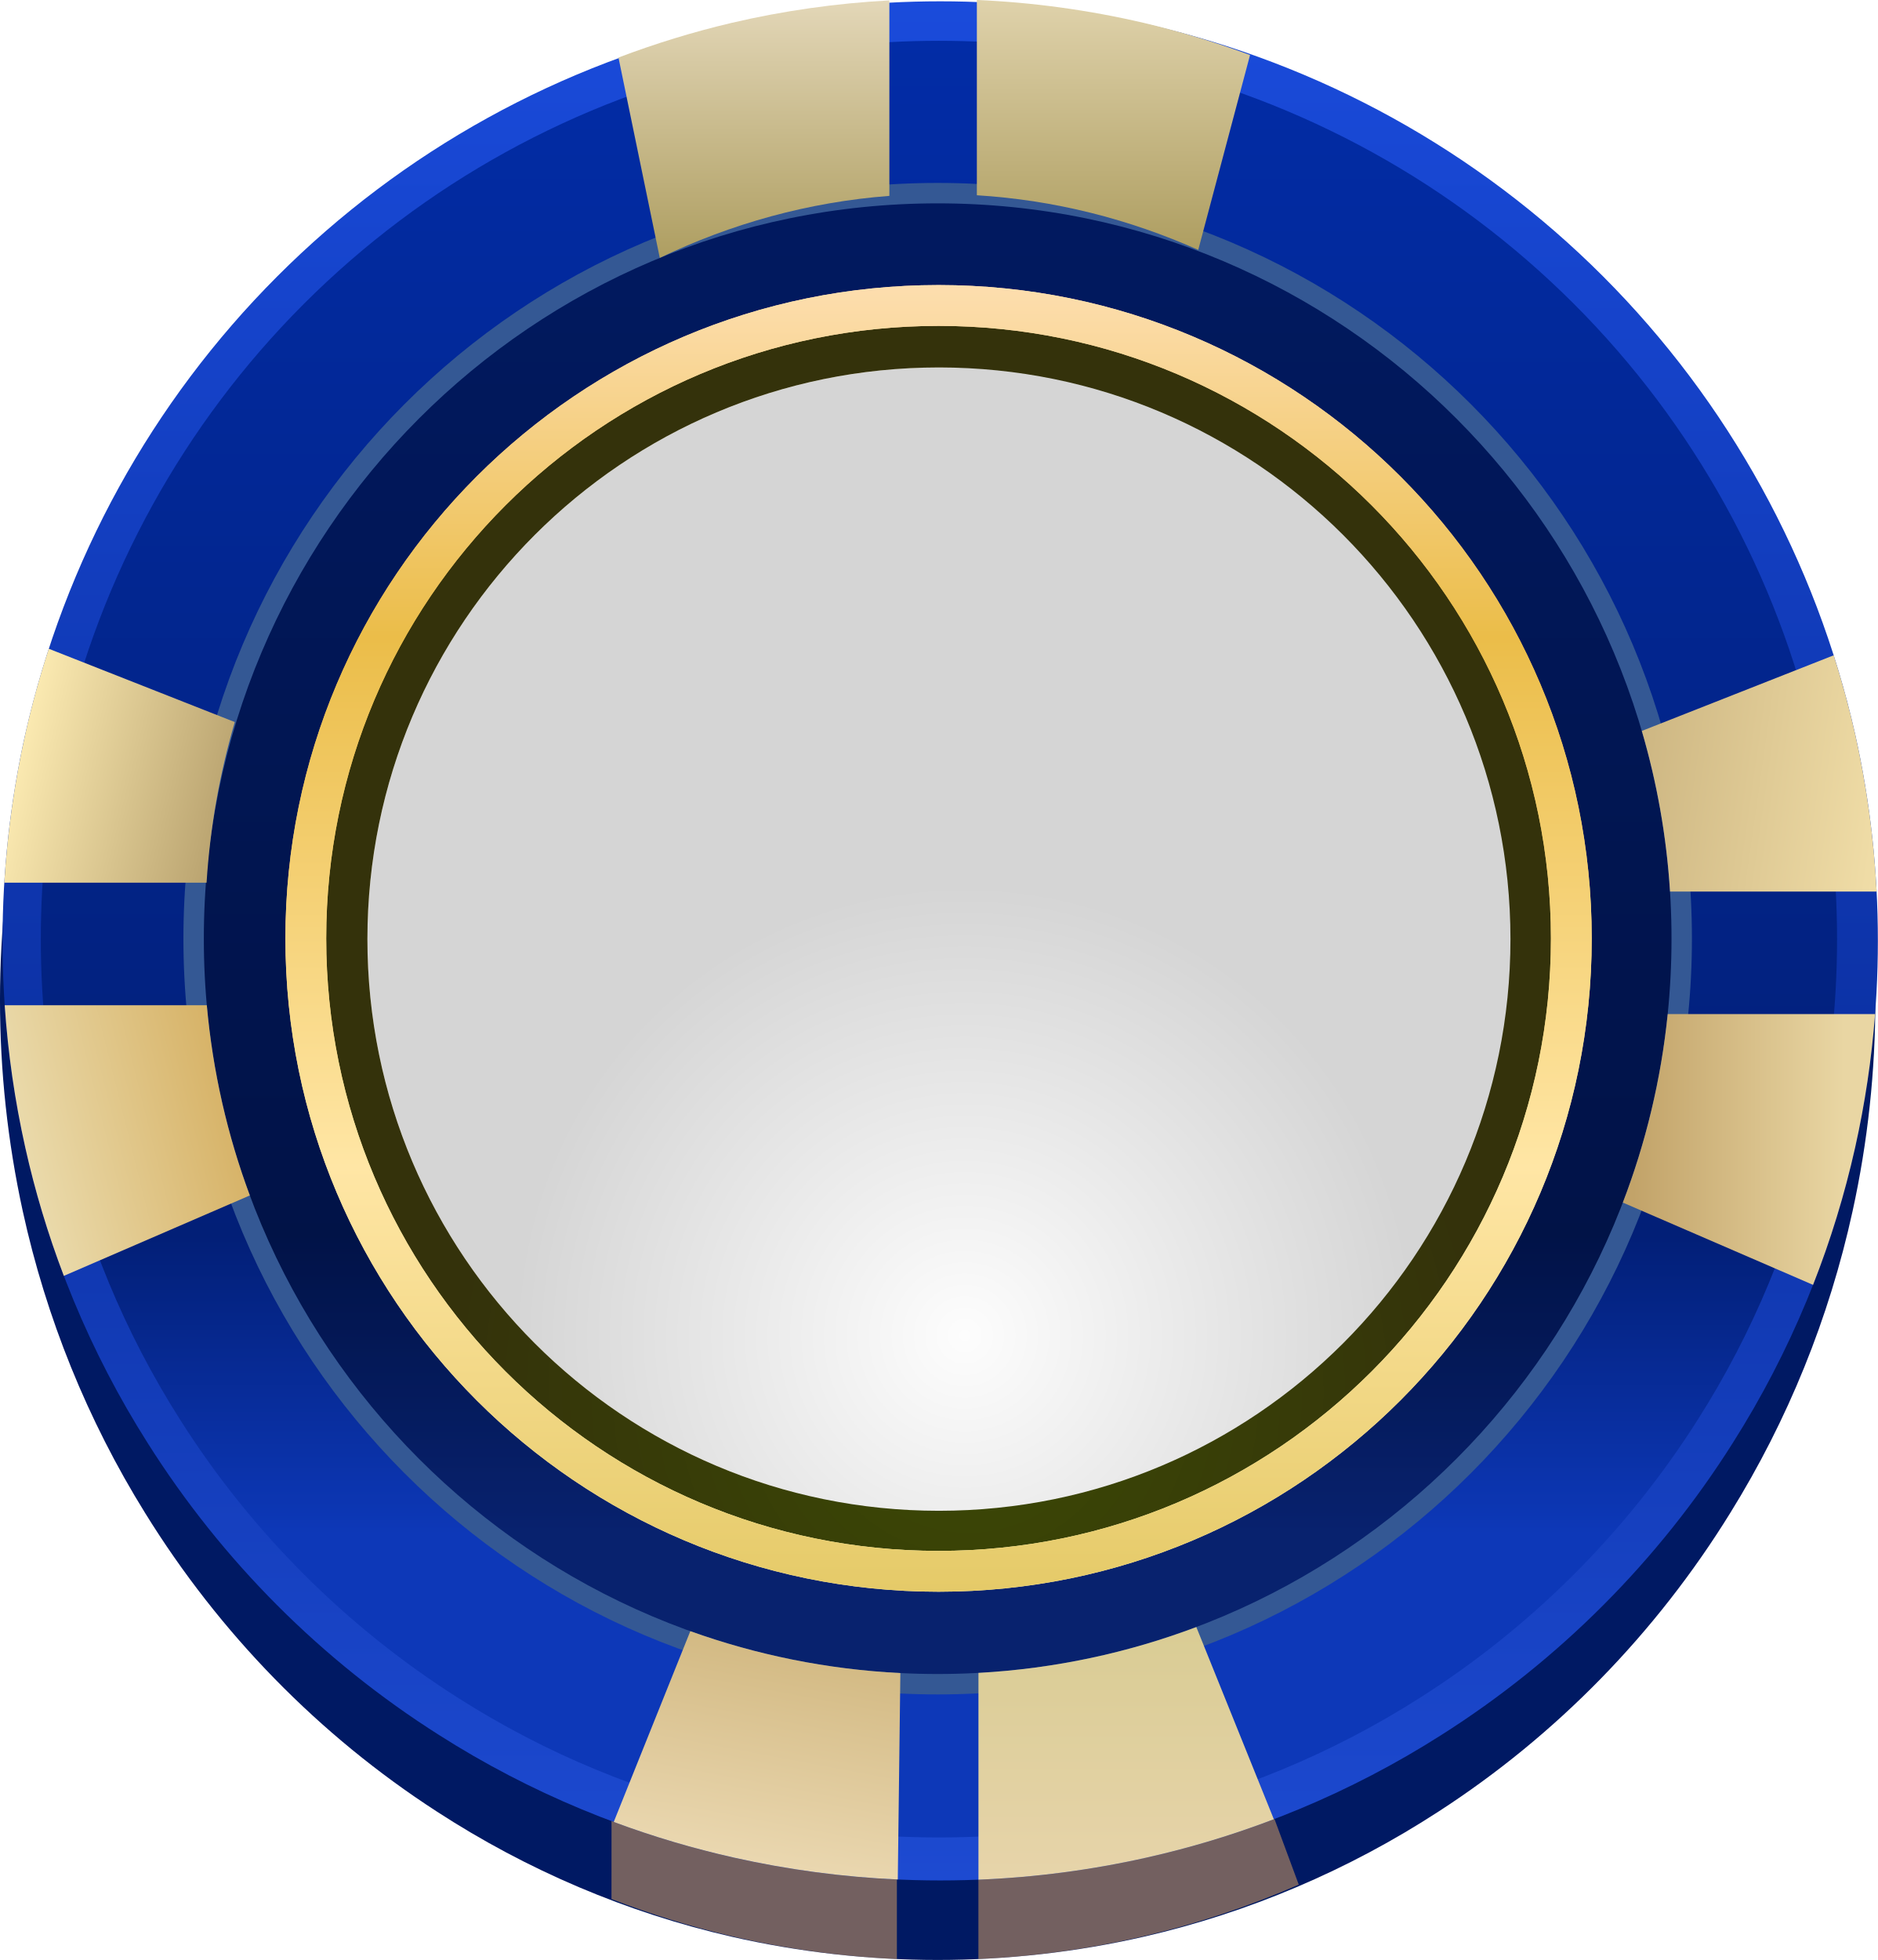
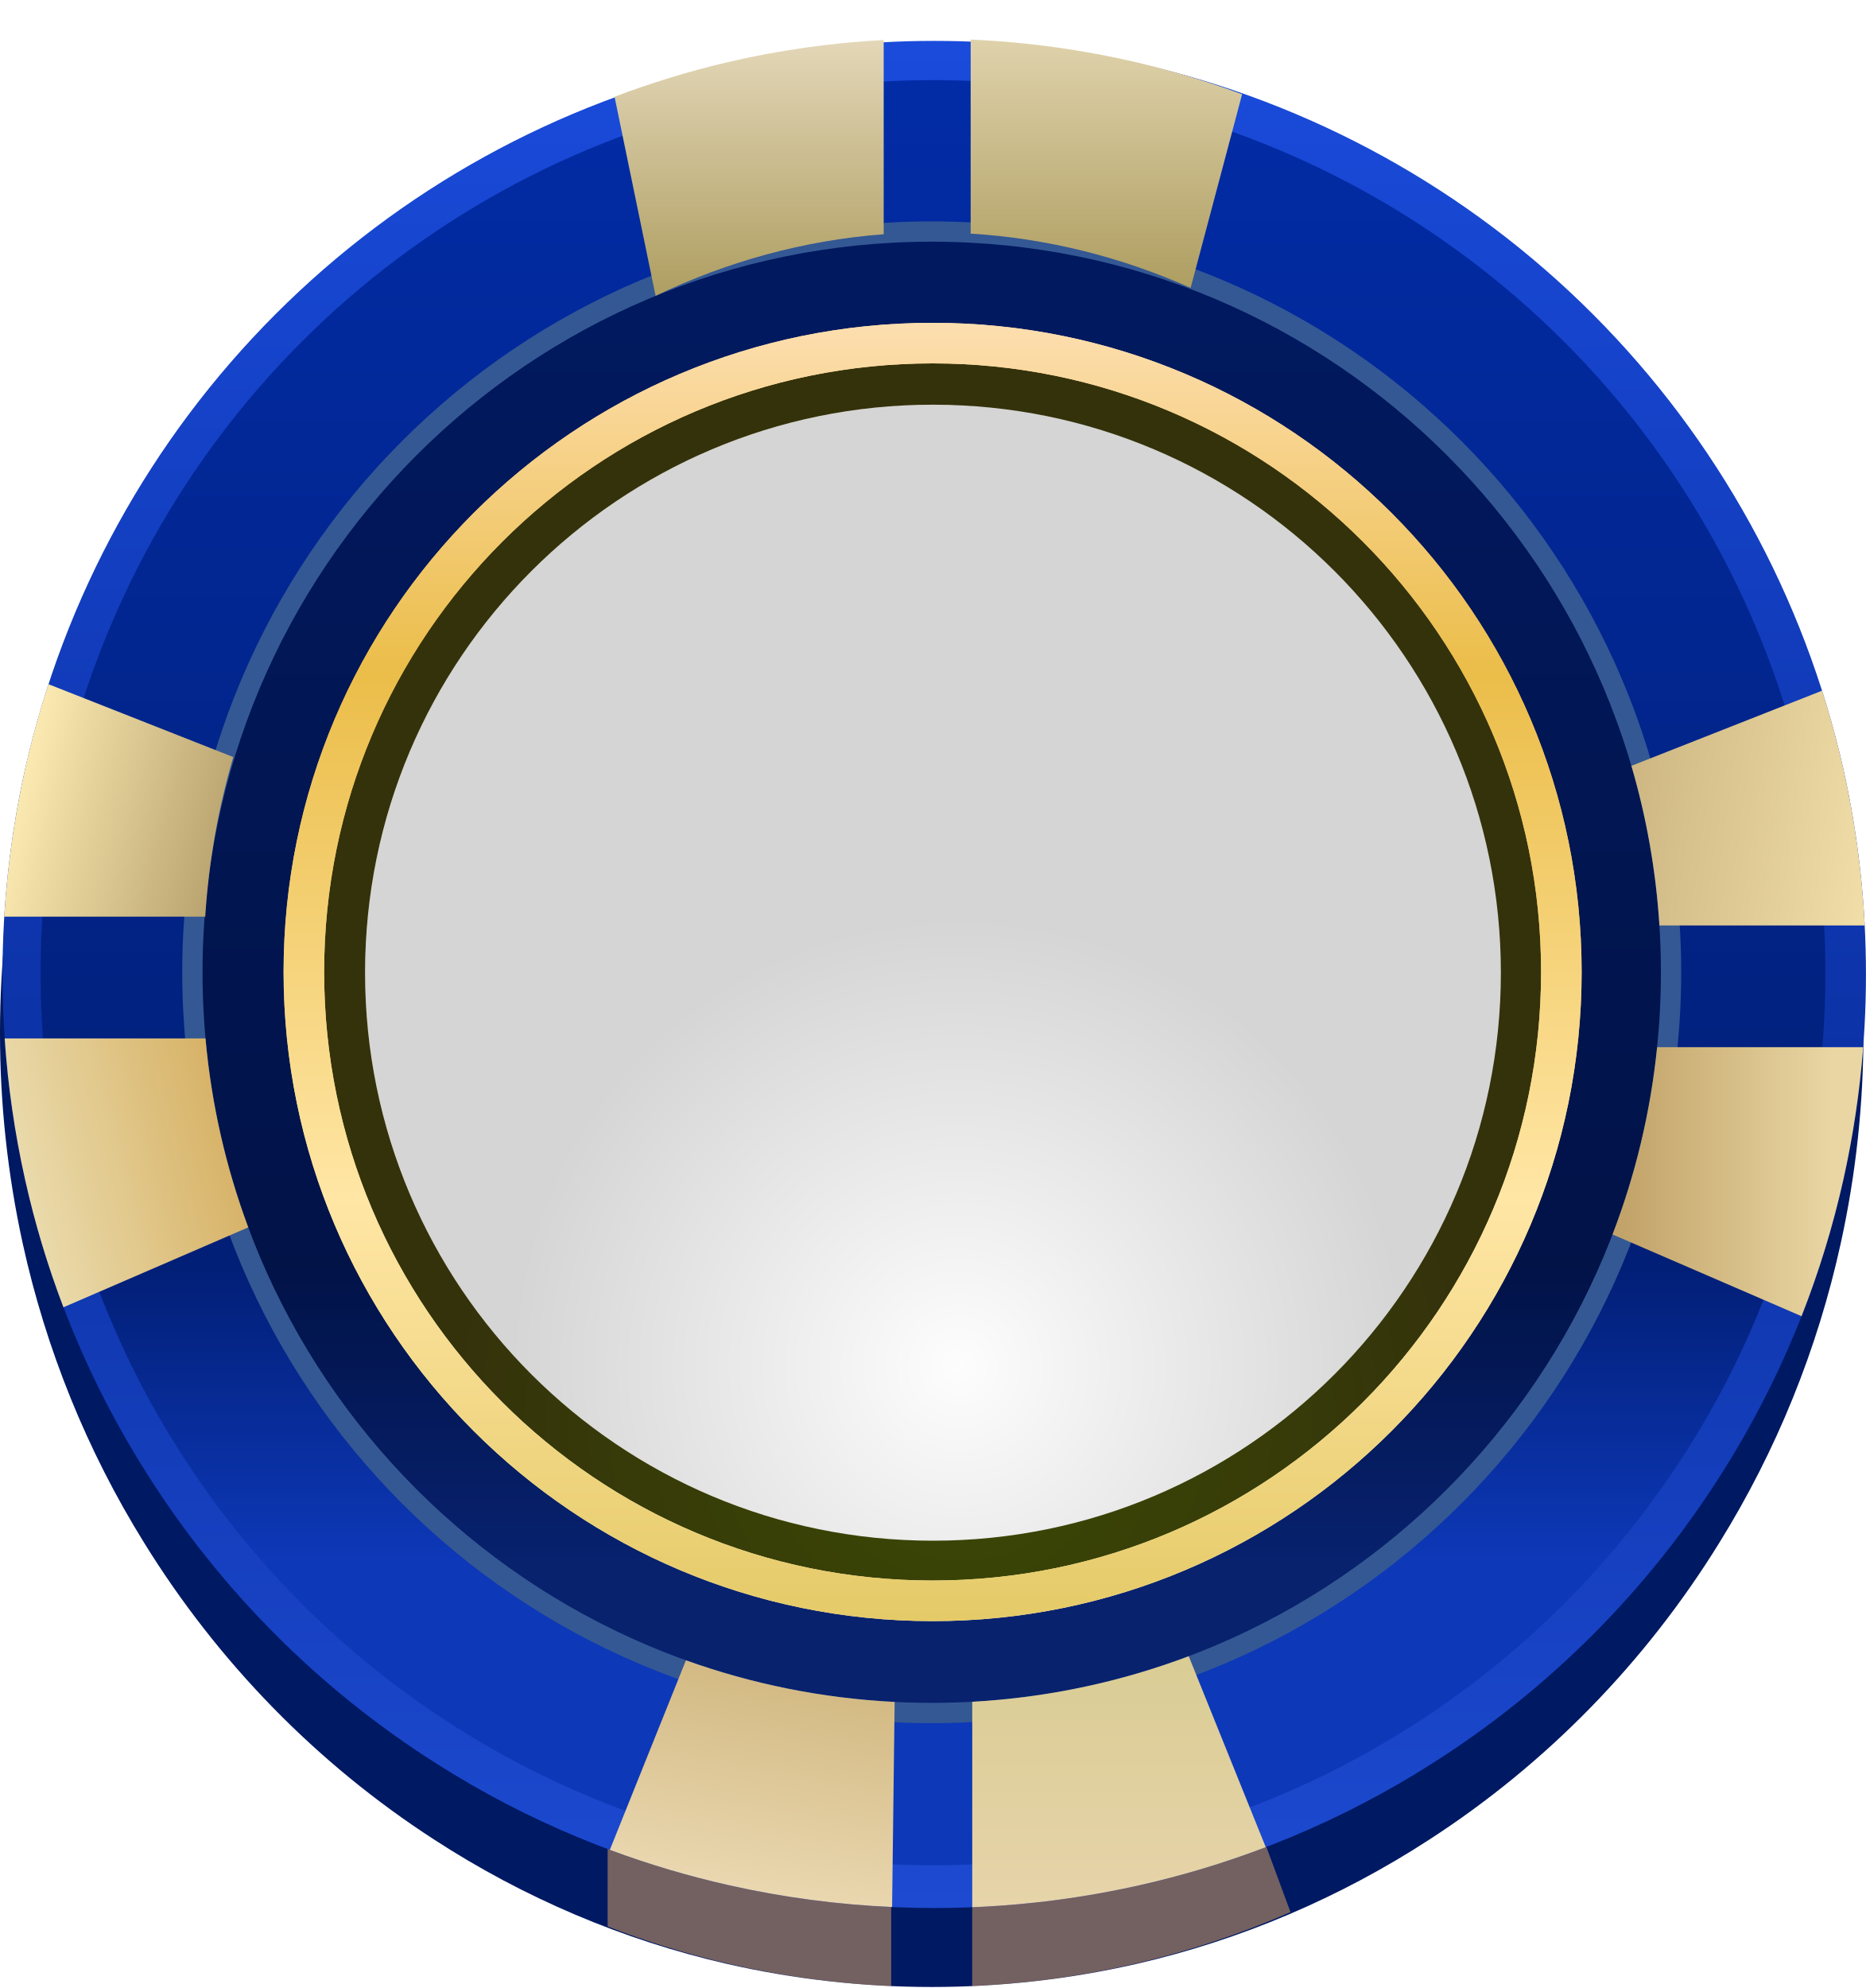
- <svg xmlns="http://www.w3.org/2000/svg" width="46" height="48" viewBox="0 0 46 48" fill="none">
-   <path d="M45.938 24.489C45.94 26.228 45.753 27.962 45.381 29.659C44.807 32.282 43.793 34.782 42.385 37.05C40.563 39.999 38.123 42.497 35.242 44.362C33.026 45.803 30.583 46.841 28.021 47.429C24.694 48.189 21.244 48.189 17.918 47.429C15.356 46.841 12.913 45.803 10.697 44.362C7.816 42.497 5.376 39.999 3.553 37.05C2.145 34.782 1.131 32.282 0.557 29.659C-0.186 26.253 -0.186 22.721 0.557 19.315C1.516 14.978 3.656 11.007 6.728 7.863C9.801 4.719 13.68 2.53 17.918 1.549C21.244 0.789 24.694 0.789 28.021 1.549C32.258 2.531 36.137 4.72 39.209 7.864C42.281 11.008 44.421 14.978 45.381 19.315C45.753 21.013 45.94 22.748 45.938 24.489Z" fill="#001963" />
-   <path d="M46 23.042C46.001 24.744 45.814 26.441 45.443 28.102C44.869 30.669 43.855 33.116 42.447 35.336C40.624 38.222 38.184 40.667 35.303 42.492C33.087 43.903 30.644 44.918 28.082 45.493C24.756 46.238 21.306 46.238 17.979 45.493C15.418 44.918 12.974 43.903 10.758 42.492C7.877 40.667 5.437 38.222 3.615 35.336C2.207 33.116 1.193 30.669 0.619 28.102C-0.124 24.768 -0.124 21.311 0.619 17.978C1.578 13.733 3.717 9.847 6.79 6.77C9.862 3.692 13.742 1.55 17.979 0.59C21.306 -0.154 24.756 -0.154 28.082 0.59C32.319 1.551 36.198 3.694 39.271 6.771C42.343 9.848 44.483 13.733 45.443 17.978C45.815 19.64 46.001 21.338 46 23.042Z" fill="url(#paint0_linear_10072_17476)" />
-   <path d="M45 22.999C45.001 24.627 44.822 26.249 44.466 27.837C43.916 30.291 42.945 32.631 41.597 34.754C39.851 37.513 37.514 39.85 34.755 41.596C32.632 42.944 30.292 43.915 27.838 44.465C24.652 45.177 21.348 45.177 18.162 44.465C15.708 43.915 13.368 42.944 11.245 41.596C8.486 39.85 6.149 37.513 4.403 34.754C3.055 32.631 2.084 30.291 1.534 27.837C0.822 24.65 0.822 21.345 1.534 18.157C2.452 14.099 4.502 10.383 7.444 7.441C10.387 4.499 14.103 2.45 18.162 1.533C21.348 0.821 24.652 0.821 27.838 1.533C31.896 2.451 35.612 4.5 38.554 7.442C41.497 10.384 43.547 14.099 44.466 18.157C44.822 19.747 45.001 21.37 45 22.999Z" fill="url(#paint1_linear_10072_17476)" />
-   <path d="M22.969 41.246C33.036 41.246 41.195 33.071 41.195 22.988C41.195 12.905 33.036 4.73 22.969 4.73C12.903 4.73 4.743 12.905 4.743 22.988C4.743 33.071 12.903 41.246 22.969 41.246Z" fill="black" fill-opacity="0.4" stroke="#345894" stroke-width="0.5" />
-   <path d="M38.491 22.981C38.491 31.542 31.551 38.481 22.991 38.481C14.43 38.481 7.491 31.542 7.491 22.981C7.491 14.421 14.43 7.481 22.991 7.481C31.551 7.481 38.491 14.421 38.491 22.981Z" fill="url(#paint2_radial_10072_17476)" stroke="url(#paint3_linear_10072_17476)" />
-   <path fill-rule="evenodd" clip-rule="evenodd" d="M23.509 9.008C23.34 9.002 23.17 8.999 23 8.999C15.268 8.999 9 15.267 9 22.999C9 29.48 13.403 34.931 19.381 36.527C17.78 32.177 17.225 27.247 17.999 22.175C18.765 17.157 20.731 12.661 23.509 9.008Z" fill="#D2B144" fill-opacity="0.3" />
-   <path fill-rule="evenodd" clip-rule="evenodd" d="M22.991 37.981C31.275 37.981 37.991 31.265 37.991 22.981C37.991 14.697 31.275 7.981 22.991 7.981C14.707 7.981 7.991 14.697 7.991 22.981C7.991 31.265 14.707 37.981 22.991 37.981ZM38.991 22.981C38.991 31.818 31.827 38.981 22.991 38.981C14.154 38.981 6.991 31.818 6.991 22.981C6.991 14.145 14.154 6.981 22.991 6.981C31.827 6.981 38.991 14.145 38.991 22.981Z" fill="url(#paint4_linear_10072_17476)" />
-   <path d="M23 36.999C30.732 36.999 37 30.731 37 22.999C37 15.267 30.732 8.999 23 8.999C15.268 8.999 9 15.267 9 22.999C9 30.731 15.268 36.999 23 36.999Z" fill="url(#paint5_radial_10072_17476)" />
-   <path fill-rule="evenodd" clip-rule="evenodd" d="M23.967 46.033V47.977C25.328 47.915 26.684 47.729 28.02 47.417C29.32 47.112 30.59 46.689 31.814 46.154L31.219 44.547C30.199 44.937 29.151 45.254 28.082 45.493C26.725 45.797 25.348 45.977 23.967 46.033Z" fill="#E7A85E" fill-opacity="0.5" />
-   <path fill-rule="evenodd" clip-rule="evenodd" d="M14.98 44.599L14.979 46.507C15.937 46.878 16.918 47.183 17.918 47.417C19.254 47.729 20.61 47.915 21.97 47.977V46.028C20.631 45.966 19.296 45.788 17.979 45.494C16.958 45.264 15.956 44.965 14.98 44.599Z" fill="#E7A85E" fill-opacity="0.5" />
-   <path fill-rule="evenodd" clip-rule="evenodd" d="M44.918 16.048C45.12 16.682 45.295 17.325 45.443 17.977C45.727 19.247 45.903 20.537 45.97 21.834H40.909C40.823 20.476 40.587 19.16 40.218 17.9L44.918 16.048Z" fill="url(#paint6_linear_10072_17476)" />
-   <path fill-rule="evenodd" clip-rule="evenodd" d="M39.753 29.451C40.312 27.994 40.688 26.446 40.852 24.835H45.932C45.847 25.933 45.684 27.025 45.443 28.102C45.186 29.25 44.841 30.375 44.412 31.466L39.753 29.451Z" fill="url(#paint7_linear_10072_17476)" />
-   <path fill-rule="evenodd" clip-rule="evenodd" d="M23.929 -0.001C25.302 0.059 26.672 0.246 28.02 0.561C28.904 0.77 29.773 1.033 30.621 1.347L29.352 6.12C27.653 5.363 25.83 4.899 23.929 4.782V-0.001Z" fill="url(#paint8_linear_10072_17476)" />
-   <path fill-rule="evenodd" clip-rule="evenodd" d="M21.786 0.01V4.797C19.807 4.948 17.915 5.474 16.162 6.316L15.15 1.409C16.052 1.067 16.976 0.783 17.918 0.561C19.194 0.263 20.488 0.079 21.786 0.01Z" fill="url(#paint9_linear_10072_17476)" />
-   <path fill-rule="evenodd" clip-rule="evenodd" d="M5.066 24.618C5.212 26.243 5.572 27.805 6.12 29.276L1.564 31.246C1.175 30.224 0.858 29.174 0.619 28.102C0.362 26.952 0.195 25.788 0.115 24.618H5.066Z" fill="url(#paint10_linear_10072_17476)" />
-   <path fill-rule="evenodd" clip-rule="evenodd" d="M0.105 21.617C0.18 20.396 0.351 19.179 0.619 17.978C0.778 17.27 0.971 16.573 1.195 15.888L5.751 17.683C5.382 18.943 5.146 20.26 5.06 21.617H0.105Z" fill="url(#paint11_linear_10072_17476)" />
-   <path fill-rule="evenodd" clip-rule="evenodd" d="M23.968 40.969C25.837 40.866 27.631 40.477 29.305 39.846L31.204 44.553C30.189 44.94 29.146 45.255 28.082 45.493C26.726 45.797 25.349 45.977 23.968 46.033V40.969Z" fill="url(#paint12_linear_10072_17476)" />
-   <path fill-rule="evenodd" clip-rule="evenodd" d="M16.91 39.947C18.53 40.528 20.258 40.883 22.055 40.973L21.992 46.028C20.646 45.968 19.303 45.789 17.98 45.493C16.977 45.268 15.993 44.976 15.034 44.619L16.91 39.947Z" fill="url(#paint13_linear_10072_17476)" />
+ <svg xmlns="http://www.w3.org/2000/svg" width="46" height="49" viewBox="0 0 46 49" fill="none">
+   <path d="M45.938 25.465C45.94 27.204 45.753 28.938 45.381 30.635C44.807 33.258 43.793 35.758 42.385 38.026C40.563 40.975 38.123 43.473 35.242 45.338C33.026 46.779 30.583 47.817 28.021 48.405C24.694 49.165 21.244 49.165 17.918 48.405C15.356 47.817 12.913 46.779 10.697 45.338C7.816 43.473 5.376 40.975 3.553 38.026C2.145 35.758 1.131 33.258 0.557 30.635C-0.186 27.229 -0.186 23.697 0.557 20.291C1.516 15.954 3.656 11.983 6.728 8.839C9.801 5.695 13.68 3.506 17.918 2.525C21.244 1.765 24.694 1.765 28.021 2.525C32.258 3.507 36.137 5.696 39.209 8.84C42.281 11.984 44.421 15.954 45.381 20.291C45.753 21.989 45.94 23.725 45.938 25.465Z" fill="#001963" />
+   <path d="M46 24.018C46.001 25.72 45.814 27.417 45.443 29.078C44.869 31.645 43.855 34.092 42.447 36.312C40.624 39.198 38.184 41.643 35.303 43.468C33.087 44.879 30.644 45.894 28.082 46.47C24.756 47.214 21.306 47.214 17.979 46.47C15.417 45.894 12.974 44.879 10.758 43.468C7.877 41.643 5.437 39.198 3.615 36.312C2.207 34.092 1.193 31.645 0.619 29.078C-0.124 25.744 -0.124 22.288 0.619 18.954C1.578 14.709 3.717 10.823 6.79 7.746C9.862 4.668 13.742 2.526 17.979 1.566C21.306 0.822 24.756 0.822 28.082 1.566C32.319 2.527 36.198 4.67 39.27 7.747C42.343 10.824 44.483 14.709 45.443 18.954C45.815 20.616 46.001 22.314 46 24.018Z" fill="url(#paint0_linear_10187_105107)" />
+   <path d="M45 23.975C45.001 25.603 44.822 27.225 44.466 28.813C43.916 31.267 42.945 33.607 41.597 35.73C39.851 38.489 37.514 40.826 34.755 42.572C32.632 43.92 30.292 44.891 27.838 45.441C24.652 46.153 21.348 46.153 18.162 45.441C15.708 44.891 13.368 43.92 11.245 42.572C8.486 40.826 6.149 38.489 4.403 35.73C3.055 33.607 2.084 31.267 1.534 28.813C0.822 25.626 0.822 22.321 1.534 19.133C2.452 15.075 4.502 11.359 7.444 8.417C10.387 5.475 14.103 3.427 18.162 2.509C21.348 1.797 24.652 1.797 27.838 2.509C31.896 3.428 35.612 5.476 38.554 8.418C41.497 11.36 43.547 15.075 44.466 19.133C44.822 20.723 45.001 22.346 45 23.975Z" fill="url(#paint1_linear_10187_105107)" />
+   <path d="M22.969 42.222C33.036 42.222 41.195 34.047 41.195 23.964C41.195 13.881 33.036 5.707 22.969 5.707C12.903 5.707 4.743 13.881 4.743 23.964C4.743 34.047 12.903 42.222 22.969 42.222Z" fill="black" fill-opacity="0.4" stroke="#345894" stroke-width="0.5" />
+   <path d="M38.491 23.957C38.491 32.518 31.551 39.457 22.991 39.457C14.43 39.457 7.491 32.518 7.491 23.957C7.491 15.397 14.43 8.457 22.991 8.457C31.551 8.457 38.491 15.397 38.491 23.957Z" fill="url(#paint2_radial_10187_105107)" stroke="url(#paint3_linear_10187_105107)" />
+   <path fill-rule="evenodd" clip-rule="evenodd" d="M23.509 9.984C23.34 9.978 23.17 9.975 23 9.975C15.268 9.975 9 16.243 9 23.975C9 30.456 13.403 35.908 19.381 37.503C17.78 33.154 17.225 28.223 17.999 23.151C18.765 18.134 20.731 13.637 23.509 9.984Z" fill="#D2B144" fill-opacity="0.3" />
+   <path fill-rule="evenodd" clip-rule="evenodd" d="M22.991 38.957C31.275 38.957 37.991 32.242 37.991 23.957C37.991 15.673 31.275 8.957 22.991 8.957C14.707 8.957 7.991 15.673 7.991 23.957C7.991 32.242 14.707 38.957 22.991 38.957ZM38.991 23.957C38.991 32.794 31.827 39.957 22.991 39.957C14.154 39.957 6.991 32.794 6.991 23.957C6.991 15.121 14.154 7.957 22.991 7.957C31.827 7.957 38.991 15.121 38.991 23.957Z" fill="url(#paint4_linear_10187_105107)" />
+   <path d="M23 37.975C30.732 37.975 37 31.707 37 23.975C37 16.243 30.732 9.975 23 9.975C15.268 9.975 9 16.243 9 23.975C9 31.707 15.268 37.975 23 37.975Z" fill="url(#paint5_radial_10187_105107)" />
+   <path fill-rule="evenodd" clip-rule="evenodd" d="M23.967 47.009V48.953C25.328 48.891 26.684 48.705 28.02 48.393C29.32 48.088 30.59 47.665 31.814 47.13L31.219 45.523C30.199 45.913 29.151 46.23 28.082 46.47C26.725 46.773 25.348 46.953 23.967 47.009Z" fill="#E7A85E" fill-opacity="0.5" />
+   <path fill-rule="evenodd" clip-rule="evenodd" d="M14.98 45.575L14.979 47.483C15.937 47.855 16.918 48.159 17.918 48.393C19.254 48.705 20.61 48.892 21.97 48.953V47.004C20.631 46.942 19.296 46.764 17.979 46.47C16.958 46.24 15.956 45.941 14.98 45.575Z" fill="#E7A85E" fill-opacity="0.5" />
+   <path fill-rule="evenodd" clip-rule="evenodd" d="M44.918 17.024C45.12 17.658 45.296 18.301 45.443 18.954C45.727 20.223 45.903 21.513 45.97 22.81H40.909C40.823 21.452 40.587 20.136 40.218 18.876L44.918 17.024Z" fill="url(#paint6_linear_10187_105107)" />
+   <path fill-rule="evenodd" clip-rule="evenodd" d="M39.753 30.427C40.313 28.97 40.688 27.422 40.852 25.811H45.932C45.847 26.91 45.684 28.001 45.443 29.078C45.186 30.226 44.841 31.351 44.412 32.442L39.753 30.427Z" fill="url(#paint7_linear_10187_105107)" />
+   <path fill-rule="evenodd" clip-rule="evenodd" d="M23.929 0.975C25.302 1.035 26.671 1.222 28.02 1.537C28.904 1.746 29.773 2.009 30.621 2.323L29.352 7.096C27.653 6.339 25.83 5.875 23.929 5.758V0.975Z" fill="url(#paint8_linear_10187_105107)" />
+   <path fill-rule="evenodd" clip-rule="evenodd" d="M21.785 0.986V5.773C19.806 5.924 17.915 6.45 16.162 7.292L15.15 2.385C16.052 2.043 16.976 1.759 17.918 1.537C19.194 1.239 20.487 1.055 21.785 0.986Z" fill="url(#paint9_linear_10187_105107)" />
+   <path fill-rule="evenodd" clip-rule="evenodd" d="M5.066 25.595C5.211 27.219 5.572 28.781 6.12 30.252L1.564 32.222C1.175 31.2 0.858 30.15 0.619 29.078C0.362 27.928 0.194 26.764 0.115 25.595H5.066Z" fill="url(#paint10_linear_10187_105107)" />
+   <path fill-rule="evenodd" clip-rule="evenodd" d="M0.105 22.593C0.18 21.372 0.351 20.155 0.619 18.954C0.778 18.246 0.971 17.549 1.195 16.864L5.751 18.66C5.382 19.919 5.146 21.236 5.06 22.593H0.105Z" fill="url(#paint11_linear_10187_105107)" />
+   <path fill-rule="evenodd" clip-rule="evenodd" d="M23.968 41.945C25.837 41.842 27.631 41.453 29.305 40.822L31.204 45.529C30.189 45.916 29.146 46.231 28.082 46.469C26.726 46.773 25.349 46.953 23.968 47.009V41.945Z" fill="url(#paint12_linear_10187_105107)" />
+   <path fill-rule="evenodd" clip-rule="evenodd" d="M16.91 40.923C18.53 41.504 20.258 41.859 22.055 41.949L21.992 47.004C20.646 46.944 19.303 46.766 17.98 46.469C16.977 46.244 15.993 45.952 15.034 45.595L16.91 40.923Z" fill="url(#paint13_linear_10187_105107)" />
  <defs>
-     <linearGradient id="paint0_linear_10072_17476" x1="23.031" y1="0.032" x2="23.031" y2="46.052" gradientUnits="userSpaceOnUse">
+     <linearGradient id="paint0_linear_10187_105107" x1="23.031" y1="1.008" x2="23.031" y2="47.028" gradientUnits="userSpaceOnUse">
      <stop stop-color="#1A4BDB" />
      <stop offset="0.545" stop-color="#0C32A6" />
      <stop offset="1" stop-color="#1D4AD1" />
    </linearGradient>
-     <linearGradient id="paint1_linear_10072_17476" x1="23" y1="0.999" x2="23" y2="44.999" gradientUnits="userSpaceOnUse">
+     <linearGradient id="paint1_linear_10187_105107" x1="23" y1="1.975" x2="23" y2="45.975" gradientUnits="userSpaceOnUse">
      <stop stop-color="#022CA6" />
      <stop offset="0.665" stop-color="#021F77" />
      <stop offset="0.831" stop-color="#0D38B8" />
    </linearGradient>
-     <radialGradient id="paint2_radial_10072_17476" cx="0" cy="0" r="1" gradientUnits="userSpaceOnUse" gradientTransform="translate(23.7151 34.0842) rotate(90) scale(15.3089)">
+     <radialGradient id="paint2_radial_10187_105107" cx="0" cy="0" r="1" gradientUnits="userSpaceOnUse" gradientTransform="translate(23.7151 35.0603) rotate(90) scale(15.3089)">
      <stop stop-color="#3C4A04" />
      <stop offset="0.825" stop-color="#34320B" />
    </radialGradient>
-     <linearGradient id="paint3_linear_10072_17476" x1="22.991" y1="6.981" x2="22.991" y2="38.981" gradientUnits="userSpaceOnUse">
+     <linearGradient id="paint3_linear_10187_105107" x1="22.991" y1="7.957" x2="22.991" y2="39.957" gradientUnits="userSpaceOnUse">
      <stop stop-color="#FDDEAF" />
      <stop offset="0.269" stop-color="#D7AD54" />
      <stop offset="1" stop-color="#FDF8CB" />
    </linearGradient>
-     <linearGradient id="paint4_linear_10072_17476" x1="22.991" y1="6.981" x2="22.991" y2="38.981" gradientUnits="userSpaceOnUse">
+     <linearGradient id="paint4_linear_10187_105107" x1="22.991" y1="7.957" x2="22.991" y2="39.957" gradientUnits="userSpaceOnUse">
      <stop stop-color="#FDDEAF" />
      <stop offset="0.269" stop-color="#EBBD49" />
      <stop offset="0.675" stop-color="#FFE6A5" />
      <stop offset="1" stop-color="#E5CA68" />
    </linearGradient>
-     <radialGradient id="paint5_radial_10072_17476" cx="0" cy="0" r="1" gradientUnits="userSpaceOnUse" gradientTransform="translate(23.6339 32.7142) rotate(90) scale(13.3953)">
+     <radialGradient id="paint5_radial_10187_105107" cx="0" cy="0" r="1" gradientUnits="userSpaceOnUse" gradientTransform="translate(23.6339 33.6903) rotate(90) scale(13.3953)">
      <stop stop-color="#FDFDFD" />
      <stop offset="0.825" stop-color="#D5D5D5" />
    </radialGradient>
-     <linearGradient id="paint6_linear_10072_17476" x1="40" y1="18.978" x2="47" y2="19.978" gradientUnits="userSpaceOnUse">
+     <linearGradient id="paint6_linear_10187_105107" x1="40" y1="19.954" x2="47" y2="20.954" gradientUnits="userSpaceOnUse">
      <stop stop-color="#CDB682" />
      <stop offset="0.878" stop-color="#F0DDA7" />
    </linearGradient>
-     <linearGradient id="paint7_linear_10072_17476" x1="40" y1="27.978" x2="46" y2="27.978" gradientUnits="userSpaceOnUse">
+     <linearGradient id="paint7_linear_10187_105107" x1="40" y1="28.954" x2="46" y2="28.954" gradientUnits="userSpaceOnUse">
      <stop stop-color="#C2A369" />
      <stop offset="0.863" stop-color="#E9D6A3" />
    </linearGradient>
-     <linearGradient id="paint8_linear_10072_17476" x1="27.275" y1="-0.001" x2="27.275" y2="6.12" gradientUnits="userSpaceOnUse">
+     <linearGradient id="paint8_linear_10187_105107" x1="27.275" y1="0.975" x2="27.275" y2="7.096" gradientUnits="userSpaceOnUse">
      <stop stop-color="#DFD2AB" />
      <stop offset="1" stop-color="#AE9E61" />
    </linearGradient>
-     <linearGradient id="paint9_linear_10072_17476" x1="18.468" y1="0.01" x2="18.468" y2="6.316" gradientUnits="userSpaceOnUse">
+     <linearGradient id="paint9_linear_10187_105107" x1="18.468" y1="0.986" x2="18.468" y2="7.292" gradientUnits="userSpaceOnUse">
      <stop stop-color="#E3D7B8" />
      <stop offset="1" stop-color="#AE9E61" />
    </linearGradient>
-     <linearGradient id="paint10_linear_10072_17476" x1="6" y1="26.478" x2="0" y2="27.978" gradientUnits="userSpaceOnUse">
+     <linearGradient id="paint10_linear_10187_105107" x1="6" y1="27.454" x2="1.11032e-07" y2="28.954" gradientUnits="userSpaceOnUse">
      <stop stop-color="#D5AF61" />
      <stop offset="1" stop-color="#ECDEB2" />
    </linearGradient>
-     <linearGradient id="paint11_linear_10072_17476" x1="6.10732e-05" y1="18.978" x2="6" y2="20.478" gradientUnits="userSpaceOnUse">
+     <linearGradient id="paint11_linear_10187_105107" x1="3.80445e-08" y1="19.954" x2="6" y2="21.454" gradientUnits="userSpaceOnUse">
      <stop stop-color="#FFEEB5" />
      <stop offset="1" stop-color="#B29B68" />
    </linearGradient>
-     <linearGradient id="paint12_linear_10072_17476" x1="27.586" y1="39.846" x2="27.586" y2="46.033" gradientUnits="userSpaceOnUse">
+     <linearGradient id="paint12_linear_10187_105107" x1="27.586" y1="40.822" x2="27.586" y2="47.009" gradientUnits="userSpaceOnUse">
      <stop stop-color="#DCC593" />
      <stop offset="0" stop-color="#D9CC94" />
      <stop offset="1" stop-color="#E7D4AA" />
    </linearGradient>
-     <linearGradient id="paint13_linear_10072_17476" x1="20.5" y1="39.978" x2="19" y2="47.978" gradientUnits="userSpaceOnUse">
+     <linearGradient id="paint13_linear_10187_105107" x1="20.5" y1="40.954" x2="19" y2="48.954" gradientUnits="userSpaceOnUse">
      <stop stop-color="#D0B67E" />
      <stop offset="1" stop-color="#F4E4C3" />
    </linearGradient>
  </defs>
</svg>
